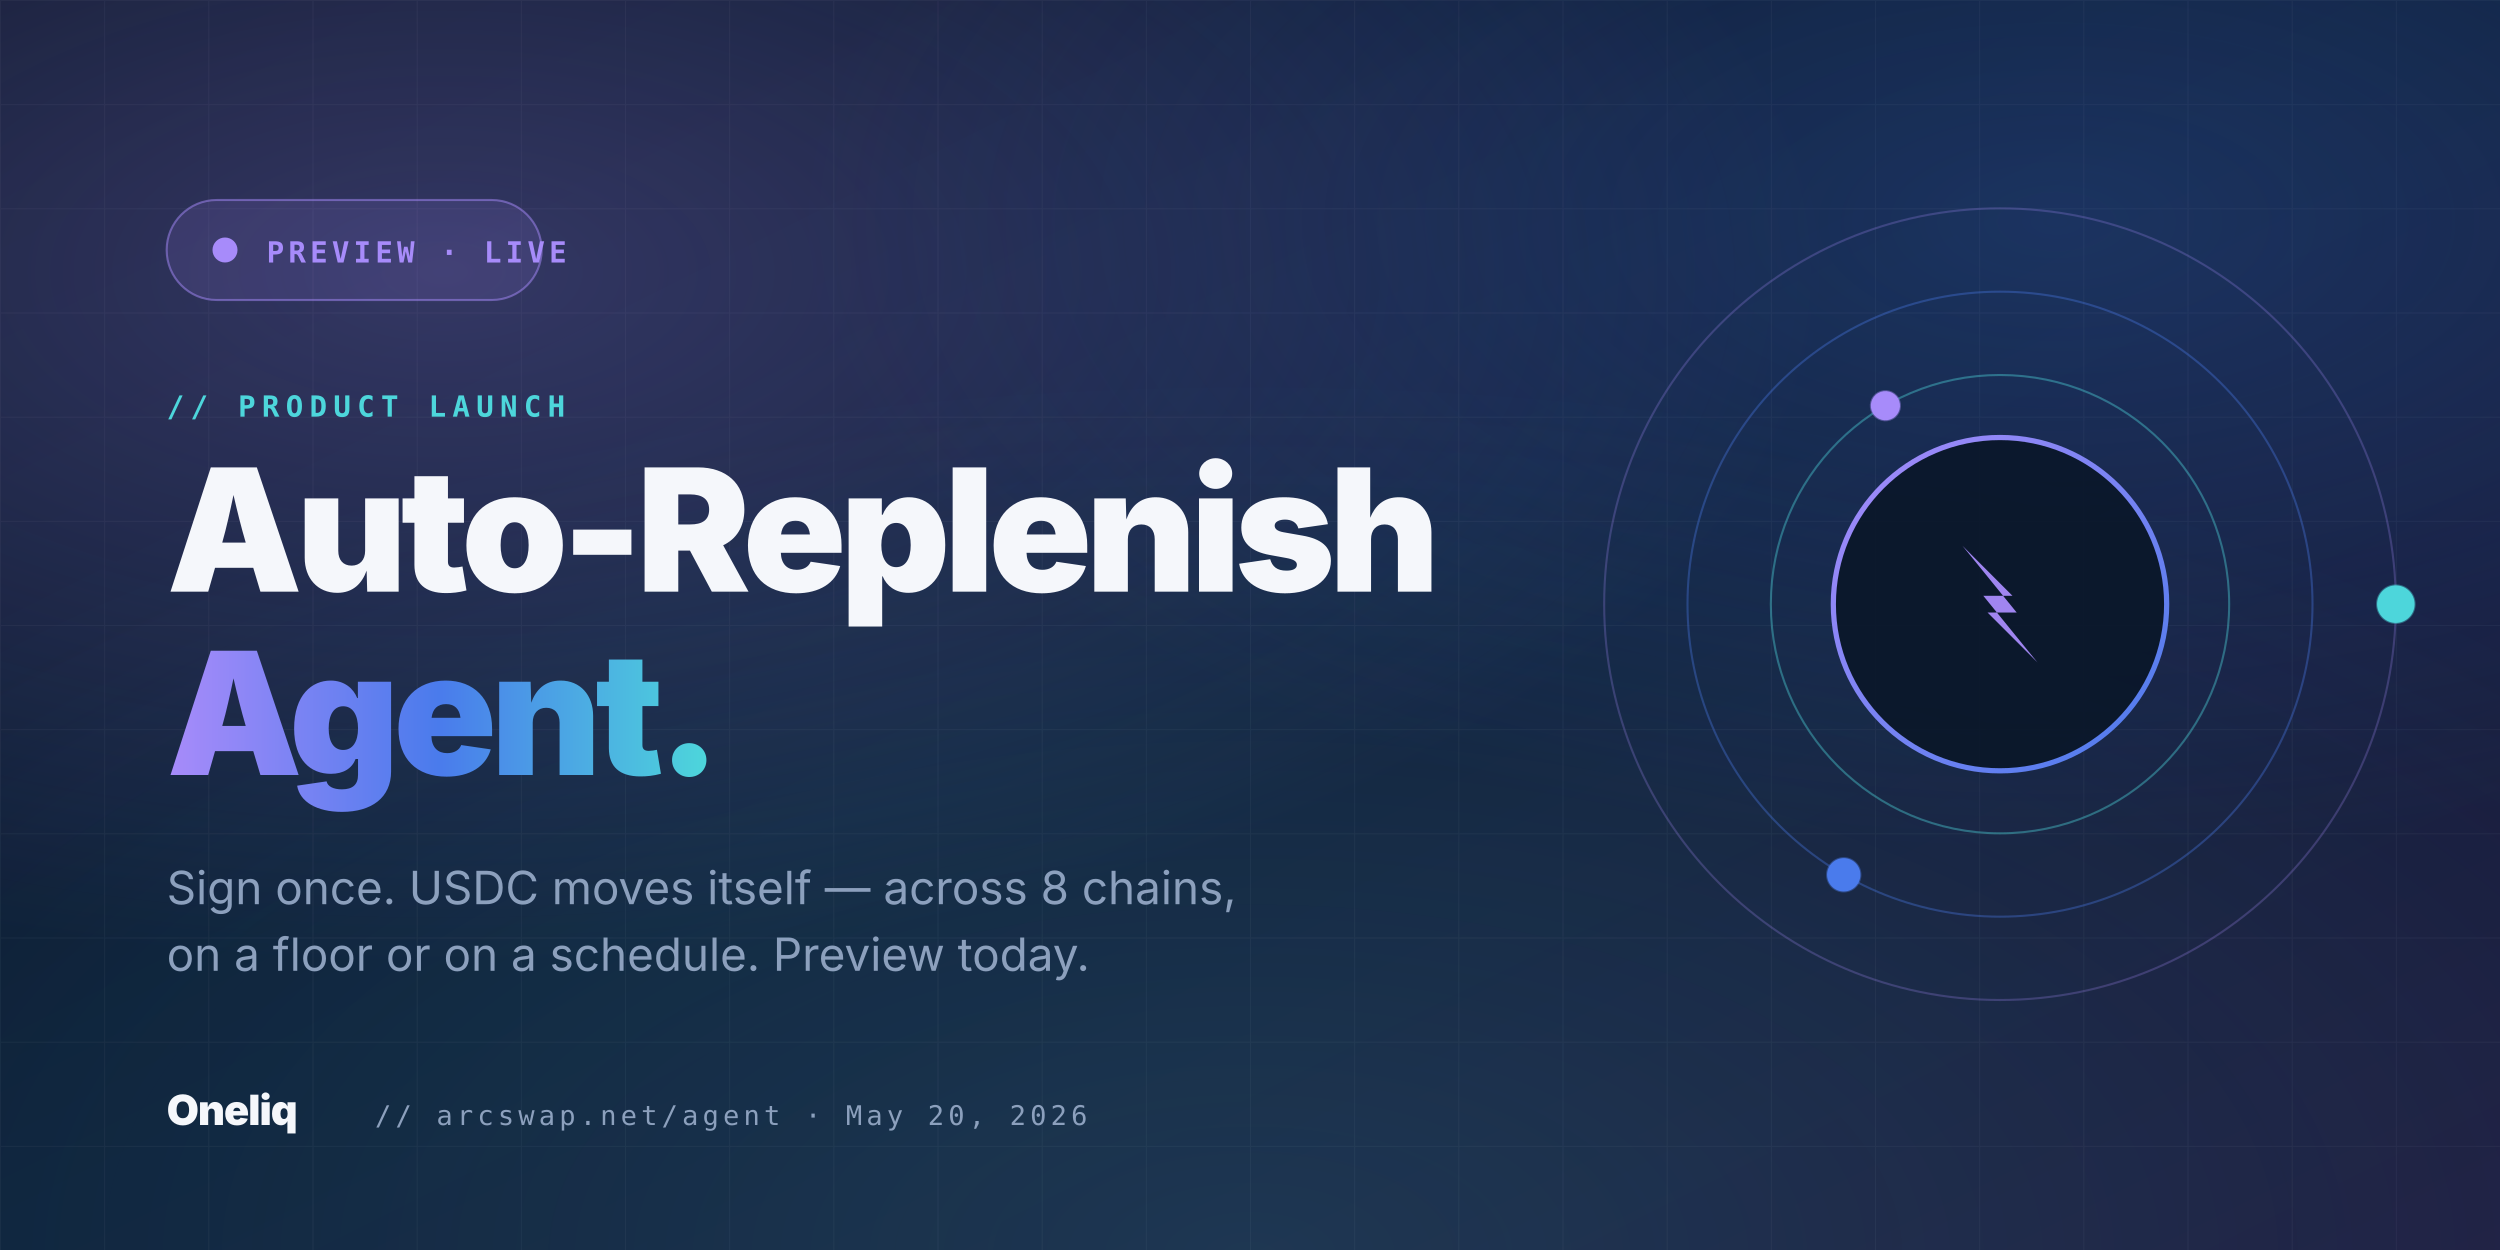
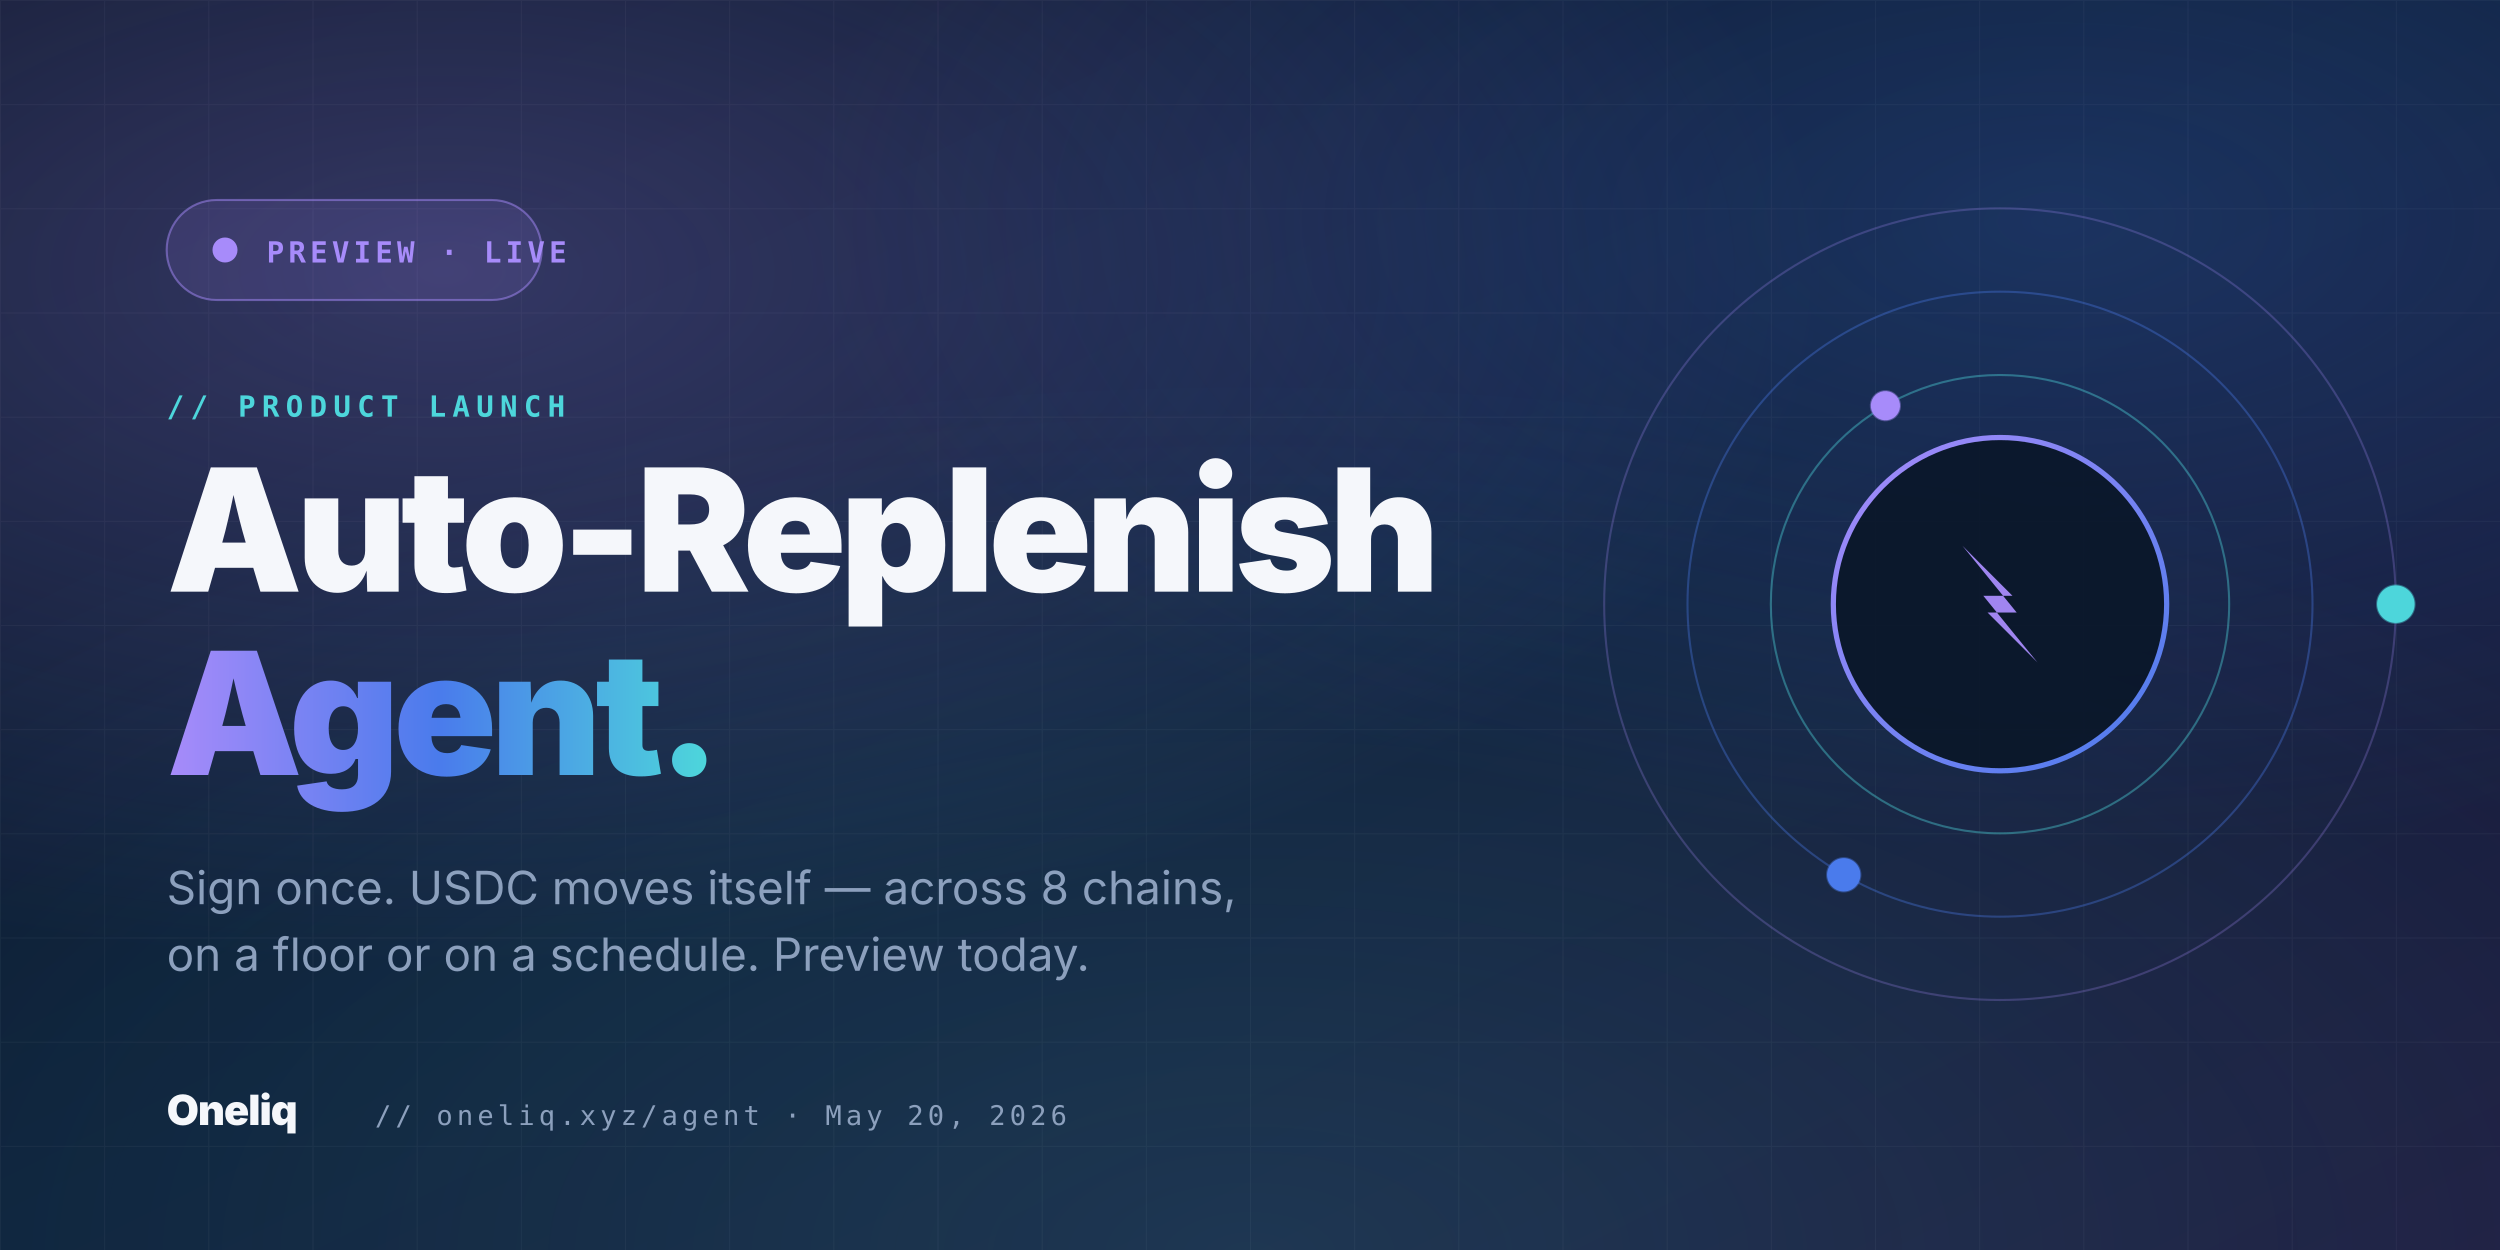
<svg xmlns="http://www.w3.org/2000/svg" viewBox="0 0 1200 600" width="1200" height="600">
  <defs>
    <linearGradient id="bg" x1="0" y1="0" x2="1" y2="1">
      <stop offset="0" stop-color="#0A1628" />
      <stop offset=".5" stop-color="#0E1F39" />
      <stop offset="1" stop-color="#1F1B3F" />
    </linearGradient>
    <linearGradient id="brand" x1="0" y1="0" x2="1" y2="0">
      <stop offset="0" stop-color="#A78BFA" />
      <stop offset=".5" stop-color="#4A7BEC" />
      <stop offset="1" stop-color="#4DD6DB" />
    </linearGradient>
    <linearGradient id="ring" x1="0" y1="0" x2="1" y2="1">
      <stop offset="0" stop-color="#A78BFA" />
      <stop offset="1" stop-color="#4A7BEC" />
    </linearGradient>
    <radialGradient id="orb1" cx=".18" cy=".22" r=".55">
      <stop offset="0" stop-color="#A78BFA" stop-opacity=".26" />
      <stop offset="1" stop-color="#A78BFA" stop-opacity="0" />
    </radialGradient>
    <radialGradient id="orb2" cx=".82" cy=".18" r=".5">
      <stop offset="0" stop-color="#4A7BEC" stop-opacity=".22" />
      <stop offset="1" stop-color="#4A7BEC" stop-opacity="0" />
    </radialGradient>
    <radialGradient id="orb3" cx=".5" cy="1" r=".7">
      <stop offset="0" stop-color="#4DD6DB" stop-opacity=".14" />
      <stop offset="1" stop-color="#4DD6DB" stop-opacity="0" />
    </radialGradient>
    <pattern id="grid" width="50" height="50" patternUnits="userSpaceOnUse">
      <path d="M 50 0 L 0 0 0 50" fill="none" stroke="rgba(255,255,255,0.04)" stroke-width="1" />
    </pattern>
  </defs>
  <rect width="1200" height="600" fill="url(#bg)" />
  <rect width="1200" height="600" fill="url(#grid)" />
  <rect width="1200" height="600" fill="url(#orb1)" />
  <rect width="1200" height="600" fill="url(#orb2)" />
  <rect width="1200" height="600" fill="url(#orb3)" />
  <g transform="translate(80 96)">
    <rect width="180" height="48" rx="24" fill="rgba(167,139,250,0.12)" stroke="rgba(167,139,250,0.50)" />
    <circle cx="28" cy="24" r="6" fill="#A78BFA">
      <animate attributeName="opacity" values="1;.35;1" dur="1.6s" repeatCount="indefinite" />
    </circle>
    <text x="48" y="30" font-family="DM Mono, monospace" font-size="14" font-weight="700" fill="#A78BFA" letter-spacing="2">PREVIEW · LIVE</text>
  </g>
  <g transform="translate(80 200)">
    <text x="0" y="0" font-family="DM Mono, monospace" font-size="14" font-weight="600" fill="#4DD6DB" letter-spacing="3">// PRODUCT LAUNCH</text>
    <text x="0" y="84" font-family="Inter, sans-serif" font-size="82" font-weight="900" fill="#F5F7FB" letter-spacing="-3">Auto-Replenish</text>
    <text x="0" y="172" font-family="Inter, sans-serif" font-size="82" font-weight="900" fill="url(#brand)" letter-spacing="-3">Agent.</text>
    <text x="0" y="234" font-family="Inter, sans-serif" font-size="22" font-weight="400" fill="#8CA0BD">Sign once. USDC moves itself — across 8 chains,</text>
    <text x="0" y="266" font-family="Inter, sans-serif" font-size="22" font-weight="400" fill="#8CA0BD">on a floor or on a schedule. Preview today.</text>
  </g>
  <g transform="translate(960 290)">
    <circle r="190" fill="none" stroke="#A78BFA" stroke-width="1" opacity=".25" />
    <circle r="150" fill="none" stroke="#4A7BEC" stroke-width="1" opacity=".35" />
    <circle r="110" fill="none" stroke="#4DD6DB" stroke-width="1" opacity=".40" />
    <circle r="80" fill="rgba(10,22,40,0.88)" stroke="url(#ring)" stroke-width="2.5" />
    <path d="M -18 -28 L 6 -4 L -8 -4 L 18 28 L -6 4 L 8 4 Z" fill="#A78BFA" opacity=".95" />
    <g>
      <circle cx="190" cy="0" r="9" fill="#4DD6DB" />
      <circle cx="190" cy="0" r="9" fill="none" stroke="#4DD6DB" stroke-width="1" opacity=".4">
        <animate attributeName="r" values="9;18;9" dur="2.4s" repeatCount="indefinite" />
        <animate attributeName="opacity" values=".5;0;.5" dur="2.4s" repeatCount="indefinite" />
      </circle>
    </g>
    <g transform="rotate(120)">
      <circle cx="150" cy="0" r="8" fill="#4A7BEC" />
      <circle cx="150" cy="0" r="8" fill="none" stroke="#4A7BEC" stroke-width="1" opacity=".4">
        <animate attributeName="r" values="8;16;8" dur="2.8s" repeatCount="indefinite" />
        <animate attributeName="opacity" values=".5;0;.5" dur="2.8s" repeatCount="indefinite" />
      </circle>
    </g>
    <g transform="rotate(240)">
      <circle cx="110" cy="0" r="7" fill="#A78BFA" />
      <circle cx="110" cy="0" r="7" fill="none" stroke="#A78BFA" stroke-width="1" opacity=".4">
        <animate attributeName="r" values="7;14;7" dur="3.2s" repeatCount="indefinite" />
        <animate attributeName="opacity" values=".5;0;.5" dur="3.2s" repeatCount="indefinite" />
      </circle>
    </g>
  </g>
  <g transform="translate(80 540)">
    <text x="0" y="0" font-family="Inter, sans-serif" font-size="20" font-weight="900" fill="#F5F7FB" letter-spacing="-.5">Oneliq</text>
-     <text x="100" y="0" font-family="DM Mono, monospace" font-size="13" fill="#8CA0BD" letter-spacing="2">// arcswap.net/agent  ·  May 20, 2026</text>
+     <text x="100" y="0" font-family="DM Mono, monospace" font-size="13" fill="#8CA0BD" letter-spacing="2">// oneliq.xyz/agent  ·  May 20, 2026</text>
  </g>
</svg>
